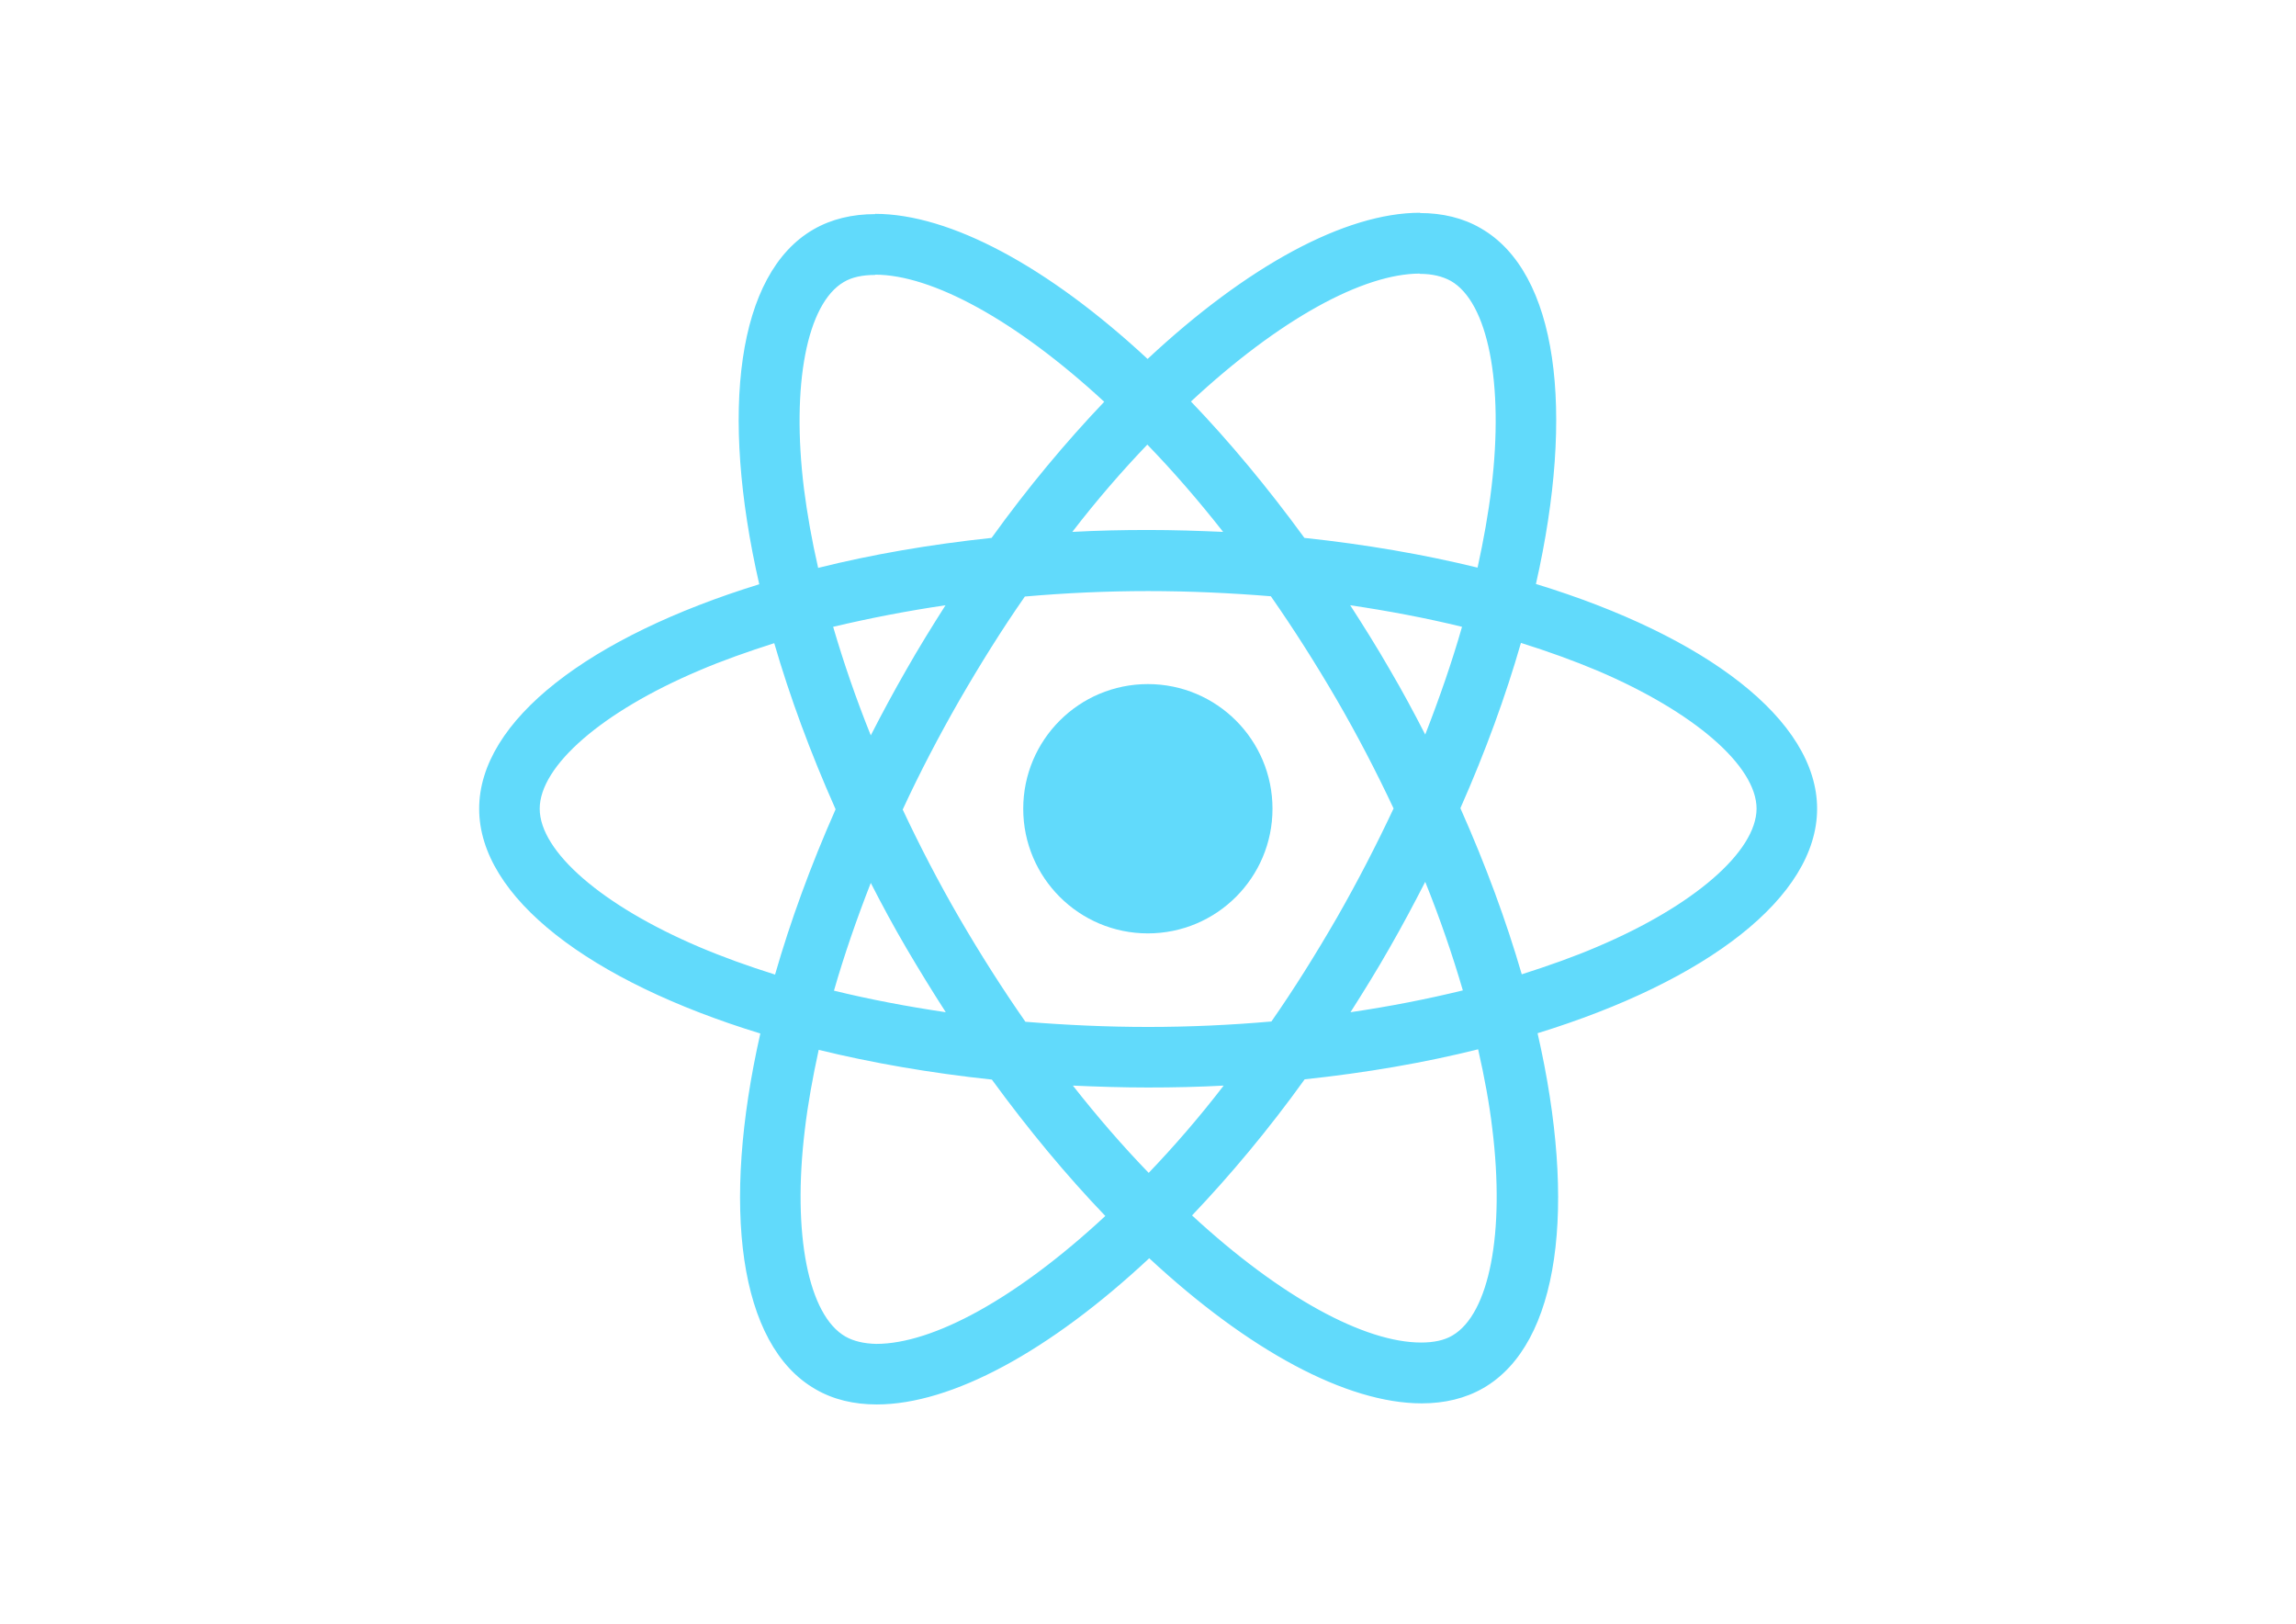
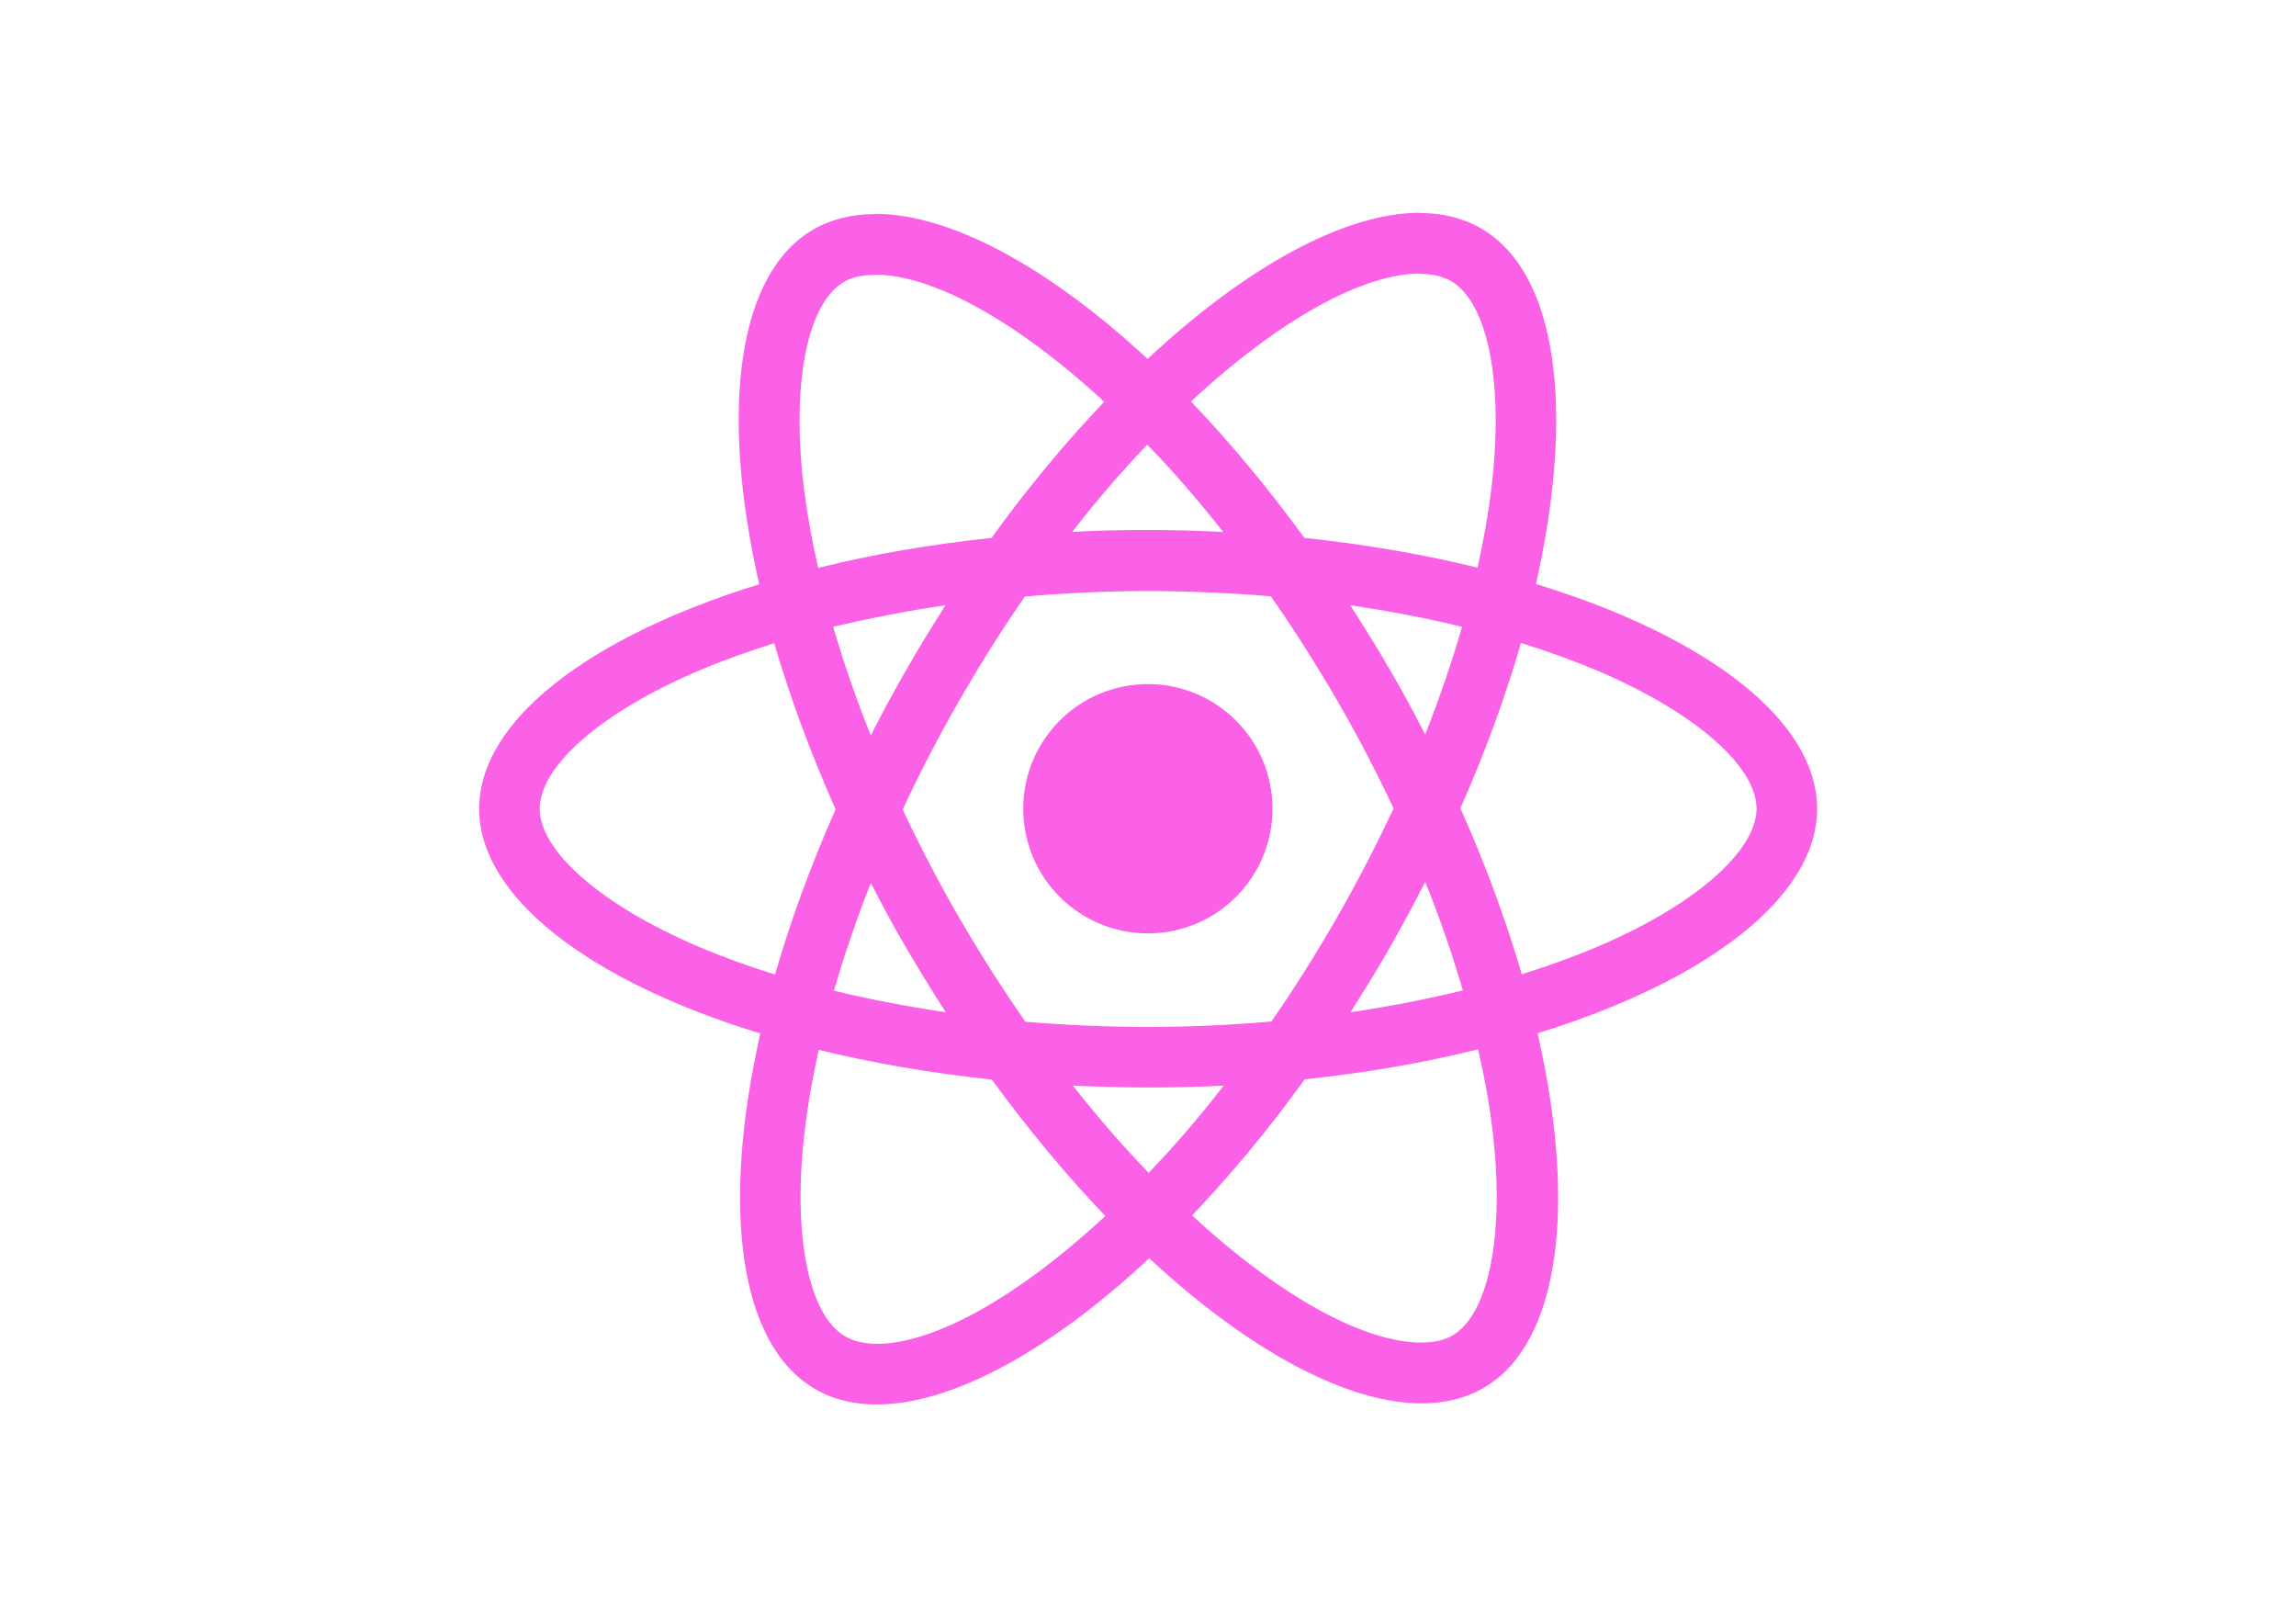
<svg xmlns="http://www.w3.org/2000/svg" viewBox="0 0 841.9 595.3">
-   <g fill="#61DAFB">
+   <g fill="#fb61e6">
    <path d="M666.3 296.5c0-32.5-40.7-63.3-103.1-82.4 14.4-63.6 8-114.2-20.2-130.4-6.5-3.8-14.1-5.6-22.4-5.6v22.3c4.6 0 8.3.9 11.4 2.6 13.6 7.8 19.5 37.5 14.9 75.7-1.1 9.4-2.9 19.3-5.1 29.4-19.6-4.8-41-8.5-63.5-10.9-13.5-18.5-27.5-35.3-41.6-50 32.6-30.3 63.2-46.9 84-46.9V78c-27.5 0-63.5 19.6-99.9 53.6-36.4-33.8-72.4-53.2-99.9-53.2v22.3c20.7 0 51.4 16.5 84 46.6-14 14.7-28 31.4-41.3 49.9-22.6 2.4-44 6.1-63.6 11-2.3-10-4-19.7-5.2-29-4.7-38.2 1.1-67.9 14.6-75.8 3-1.8 6.9-2.6 11.5-2.6V78.5c-8.4 0-16 1.8-22.6 5.6-28.1 16.2-34.4 66.7-19.9 130.1-62.2 19.2-102.7 49.9-102.7 82.3 0 32.5 40.7 63.3 103.1 82.4-14.4 63.6-8 114.2 20.2 130.4 6.5 3.8 14.1 5.6 22.5 5.6 27.5 0 63.5-19.6 99.9-53.6 36.4 33.8 72.4 53.2 99.9 53.2 8.4 0 16-1.8 22.6-5.6 28.1-16.2 34.4-66.7 19.9-130.1 62-19.1 102.5-49.9 102.5-82.3zm-130.2-66.7c-3.7 12.9-8.3 26.2-13.5 39.5-4.1-8-8.4-16-13.1-24-4.6-8-9.5-15.8-14.4-23.4 14.2 2.1 27.9 4.7 41 7.9zm-45.8 106.5c-7.8 13.5-15.8 26.3-24.1 38.2-14.9 1.3-30 2-45.2 2-15.1 0-30.2-.7-45-1.9-8.3-11.9-16.4-24.6-24.2-38-7.6-13.1-14.5-26.4-20.8-39.8 6.2-13.4 13.2-26.8 20.7-39.9 7.8-13.5 15.8-26.3 24.1-38.2 14.9-1.3 30-2 45.2-2 15.1 0 30.2.7 45 1.9 8.3 11.9 16.4 24.6 24.2 38 7.6 13.1 14.5 26.4 20.8 39.8-6.3 13.4-13.2 26.8-20.7 39.9zm32.3-13c5.4 13.4 10 26.8 13.8 39.8-13.1 3.2-26.9 5.9-41.2 8 4.9-7.7 9.8-15.6 14.4-23.7 4.6-8 8.9-16.1 13-24.1zM421.2 430c-9.3-9.6-18.6-20.3-27.8-32 9 .4 18.2.7 27.5.7 9.4 0 18.7-.2 27.8-.7-9 11.7-18.3 22.4-27.5 32zm-74.4-58.9c-14.2-2.1-27.9-4.7-41-7.9 3.7-12.9 8.3-26.2 13.5-39.5 4.1 8 8.4 16 13.1 24 4.7 8 9.5 15.8 14.4 23.4zM420.7 163c9.3 9.6 18.6 20.3 27.8 32-9-.4-18.2-.7-27.5-.7-9.4 0-18.7.2-27.8.7 9-11.7 18.3-22.4 27.5-32zm-74 58.9c-4.9 7.7-9.8 15.6-14.4 23.7-4.6 8-8.9 16-13 24-5.4-13.4-10-26.8-13.8-39.8 13.1-3.1 26.9-5.8 41.2-7.9zm-90.5 125.2c-35.4-15.1-58.3-34.9-58.3-50.6 0-15.7 22.9-35.6 58.3-50.6 8.6-3.7 18-7 27.7-10.1 5.7 19.6 13.2 40 22.5 60.9-9.2 20.8-16.6 41.1-22.2 60.6-9.9-3.1-19.3-6.5-28-10.2zM310 490c-13.6-7.8-19.5-37.5-14.9-75.7 1.1-9.4 2.9-19.3 5.1-29.4 19.6 4.8 41 8.5 63.5 10.9 13.5 18.5 27.5 35.3 41.6 50-32.6 30.3-63.2 46.9-84 46.9-4.5-.1-8.3-1-11.3-2.7zm237.2-76.2c4.7 38.2-1.1 67.9-14.6 75.8-3 1.8-6.9 2.6-11.5 2.6-20.7 0-51.4-16.5-84-46.6 14-14.7 28-31.4 41.3-49.9 22.6-2.4 44-6.1 63.6-11 2.3 10.1 4.1 19.8 5.2 29.1zm38.5-66.7c-8.6 3.7-18 7-27.7 10.1-5.7-19.6-13.2-40-22.5-60.9 9.2-20.8 16.6-41.1 22.2-60.6 9.9 3.1 19.3 6.5 28.1 10.2 35.4 15.1 58.3 34.9 58.3 50.6-.1 15.7-23 35.6-58.4 50.6zM320.8 78.4z" />
    <circle cx="420.9" cy="296.5" r="45.7" />
    <path d="M520.5 78.1z" />
  </g>
</svg>
